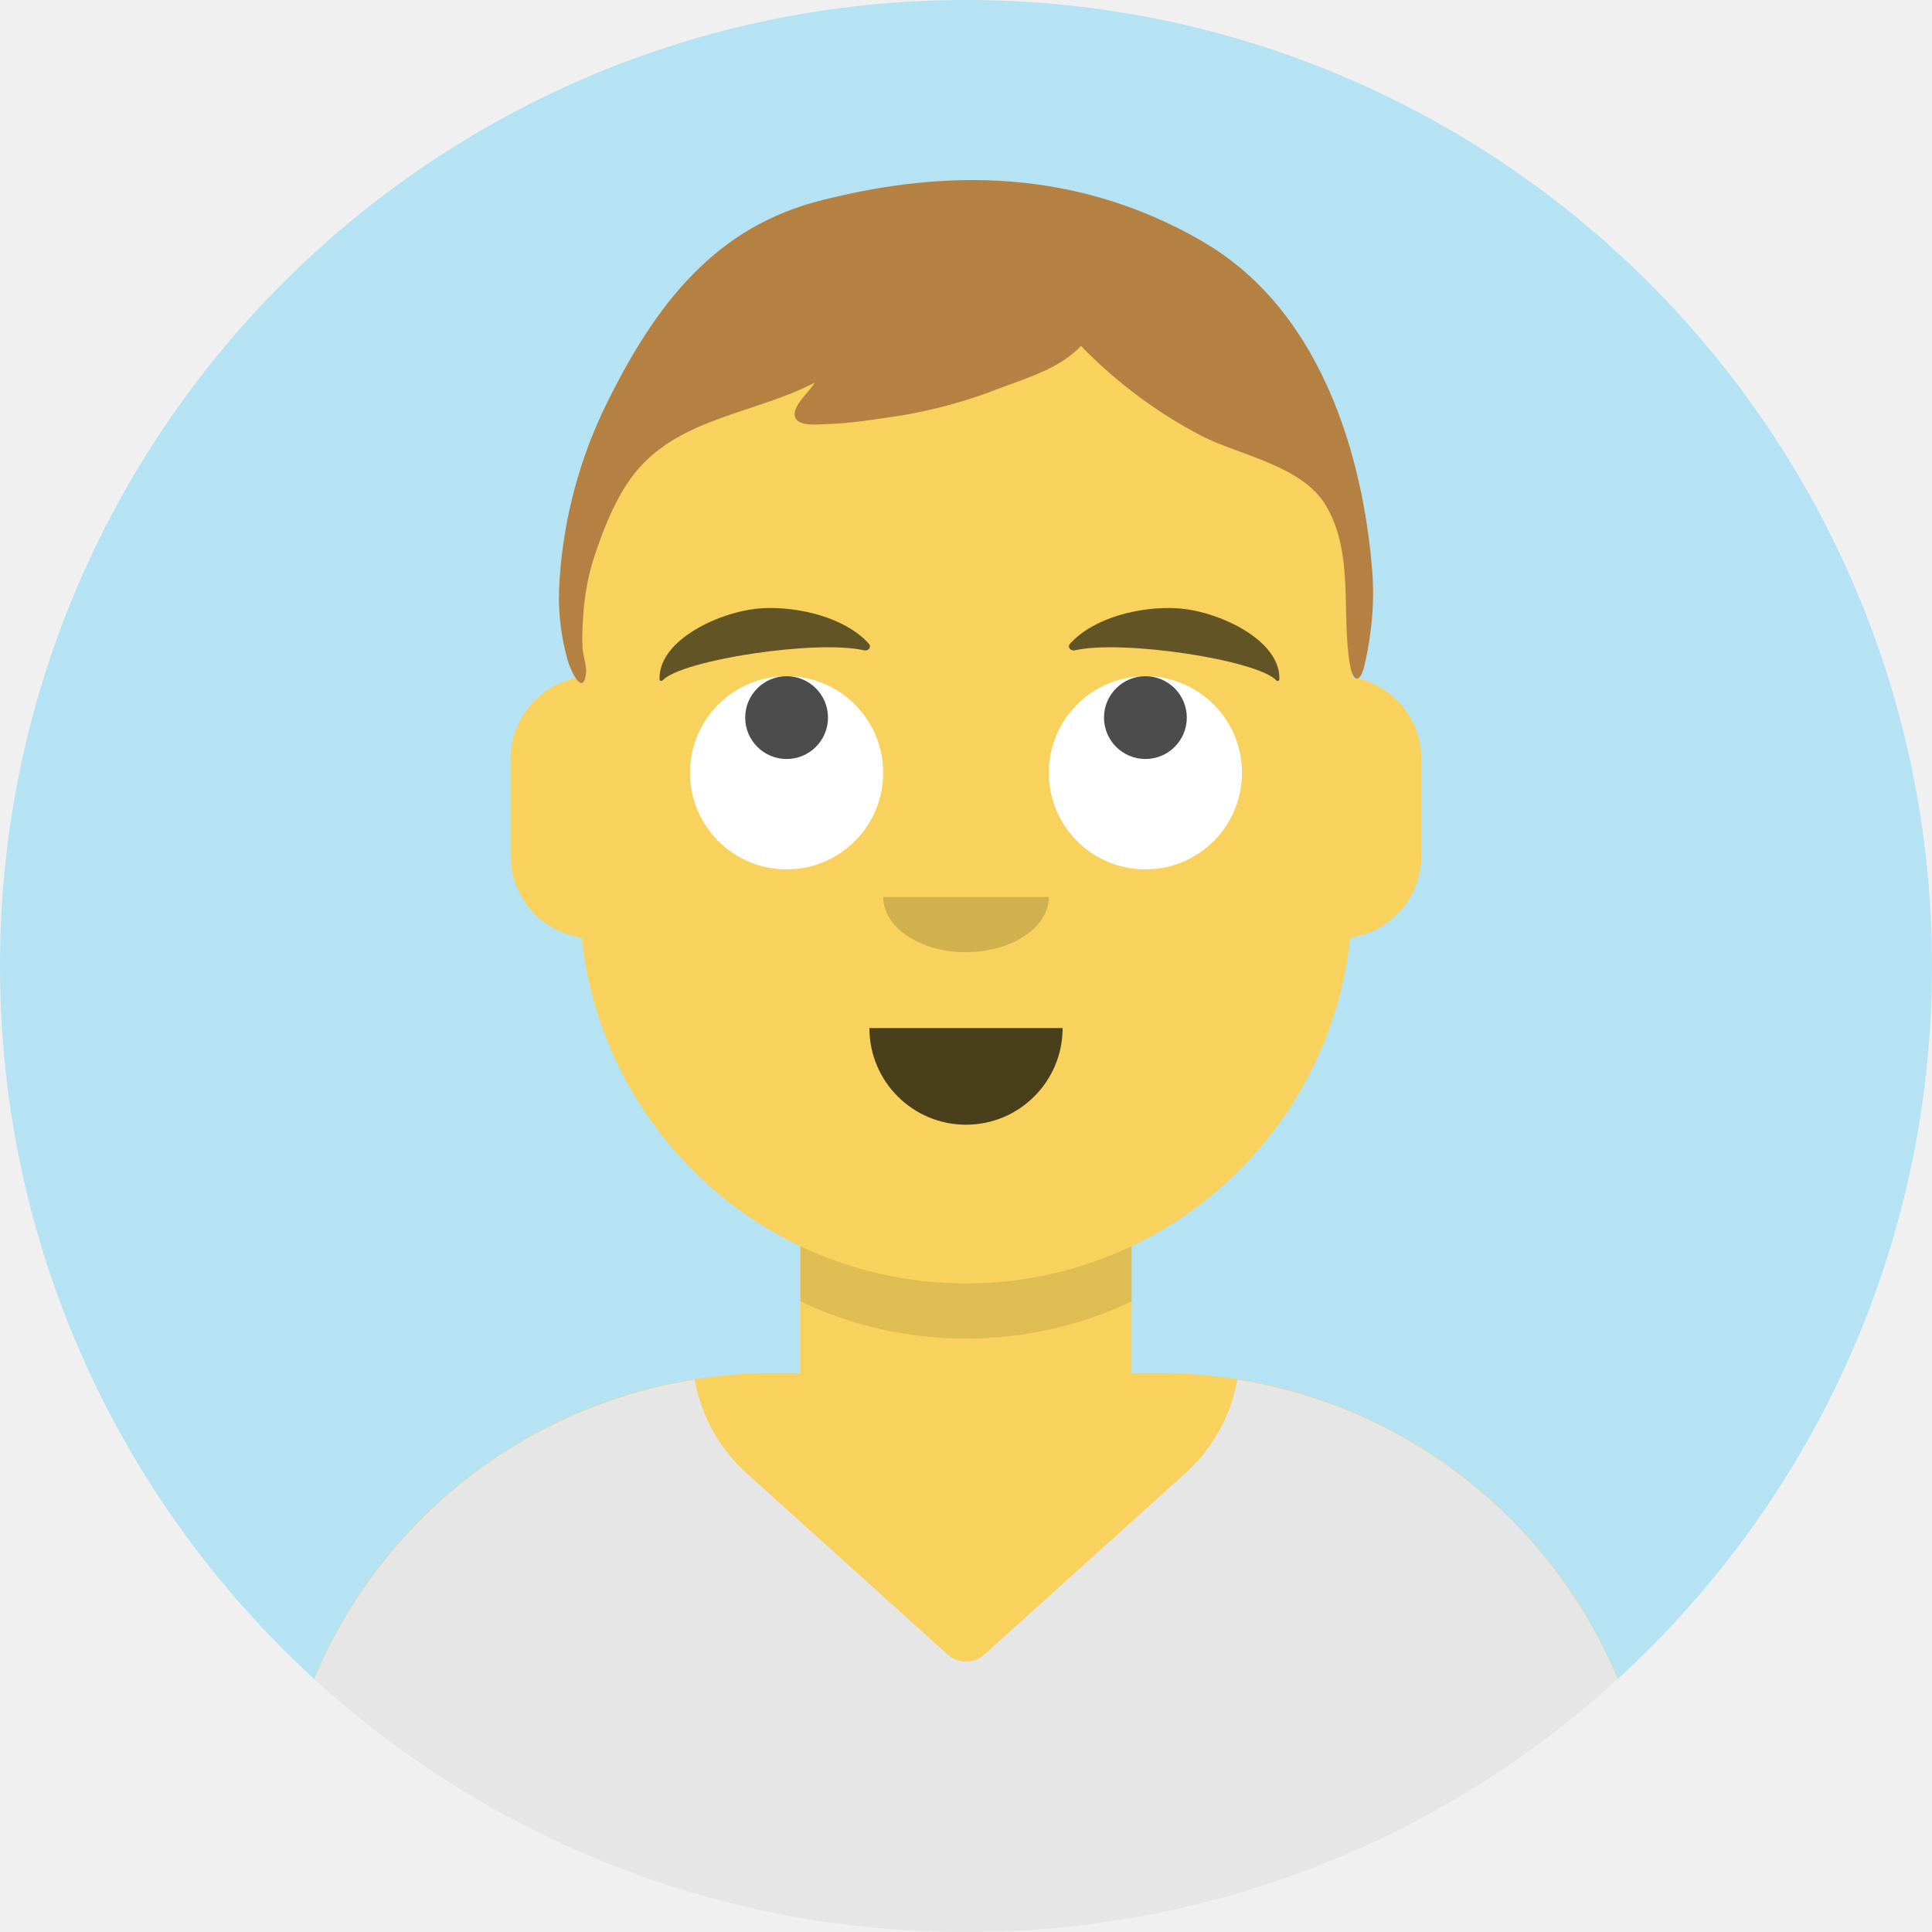
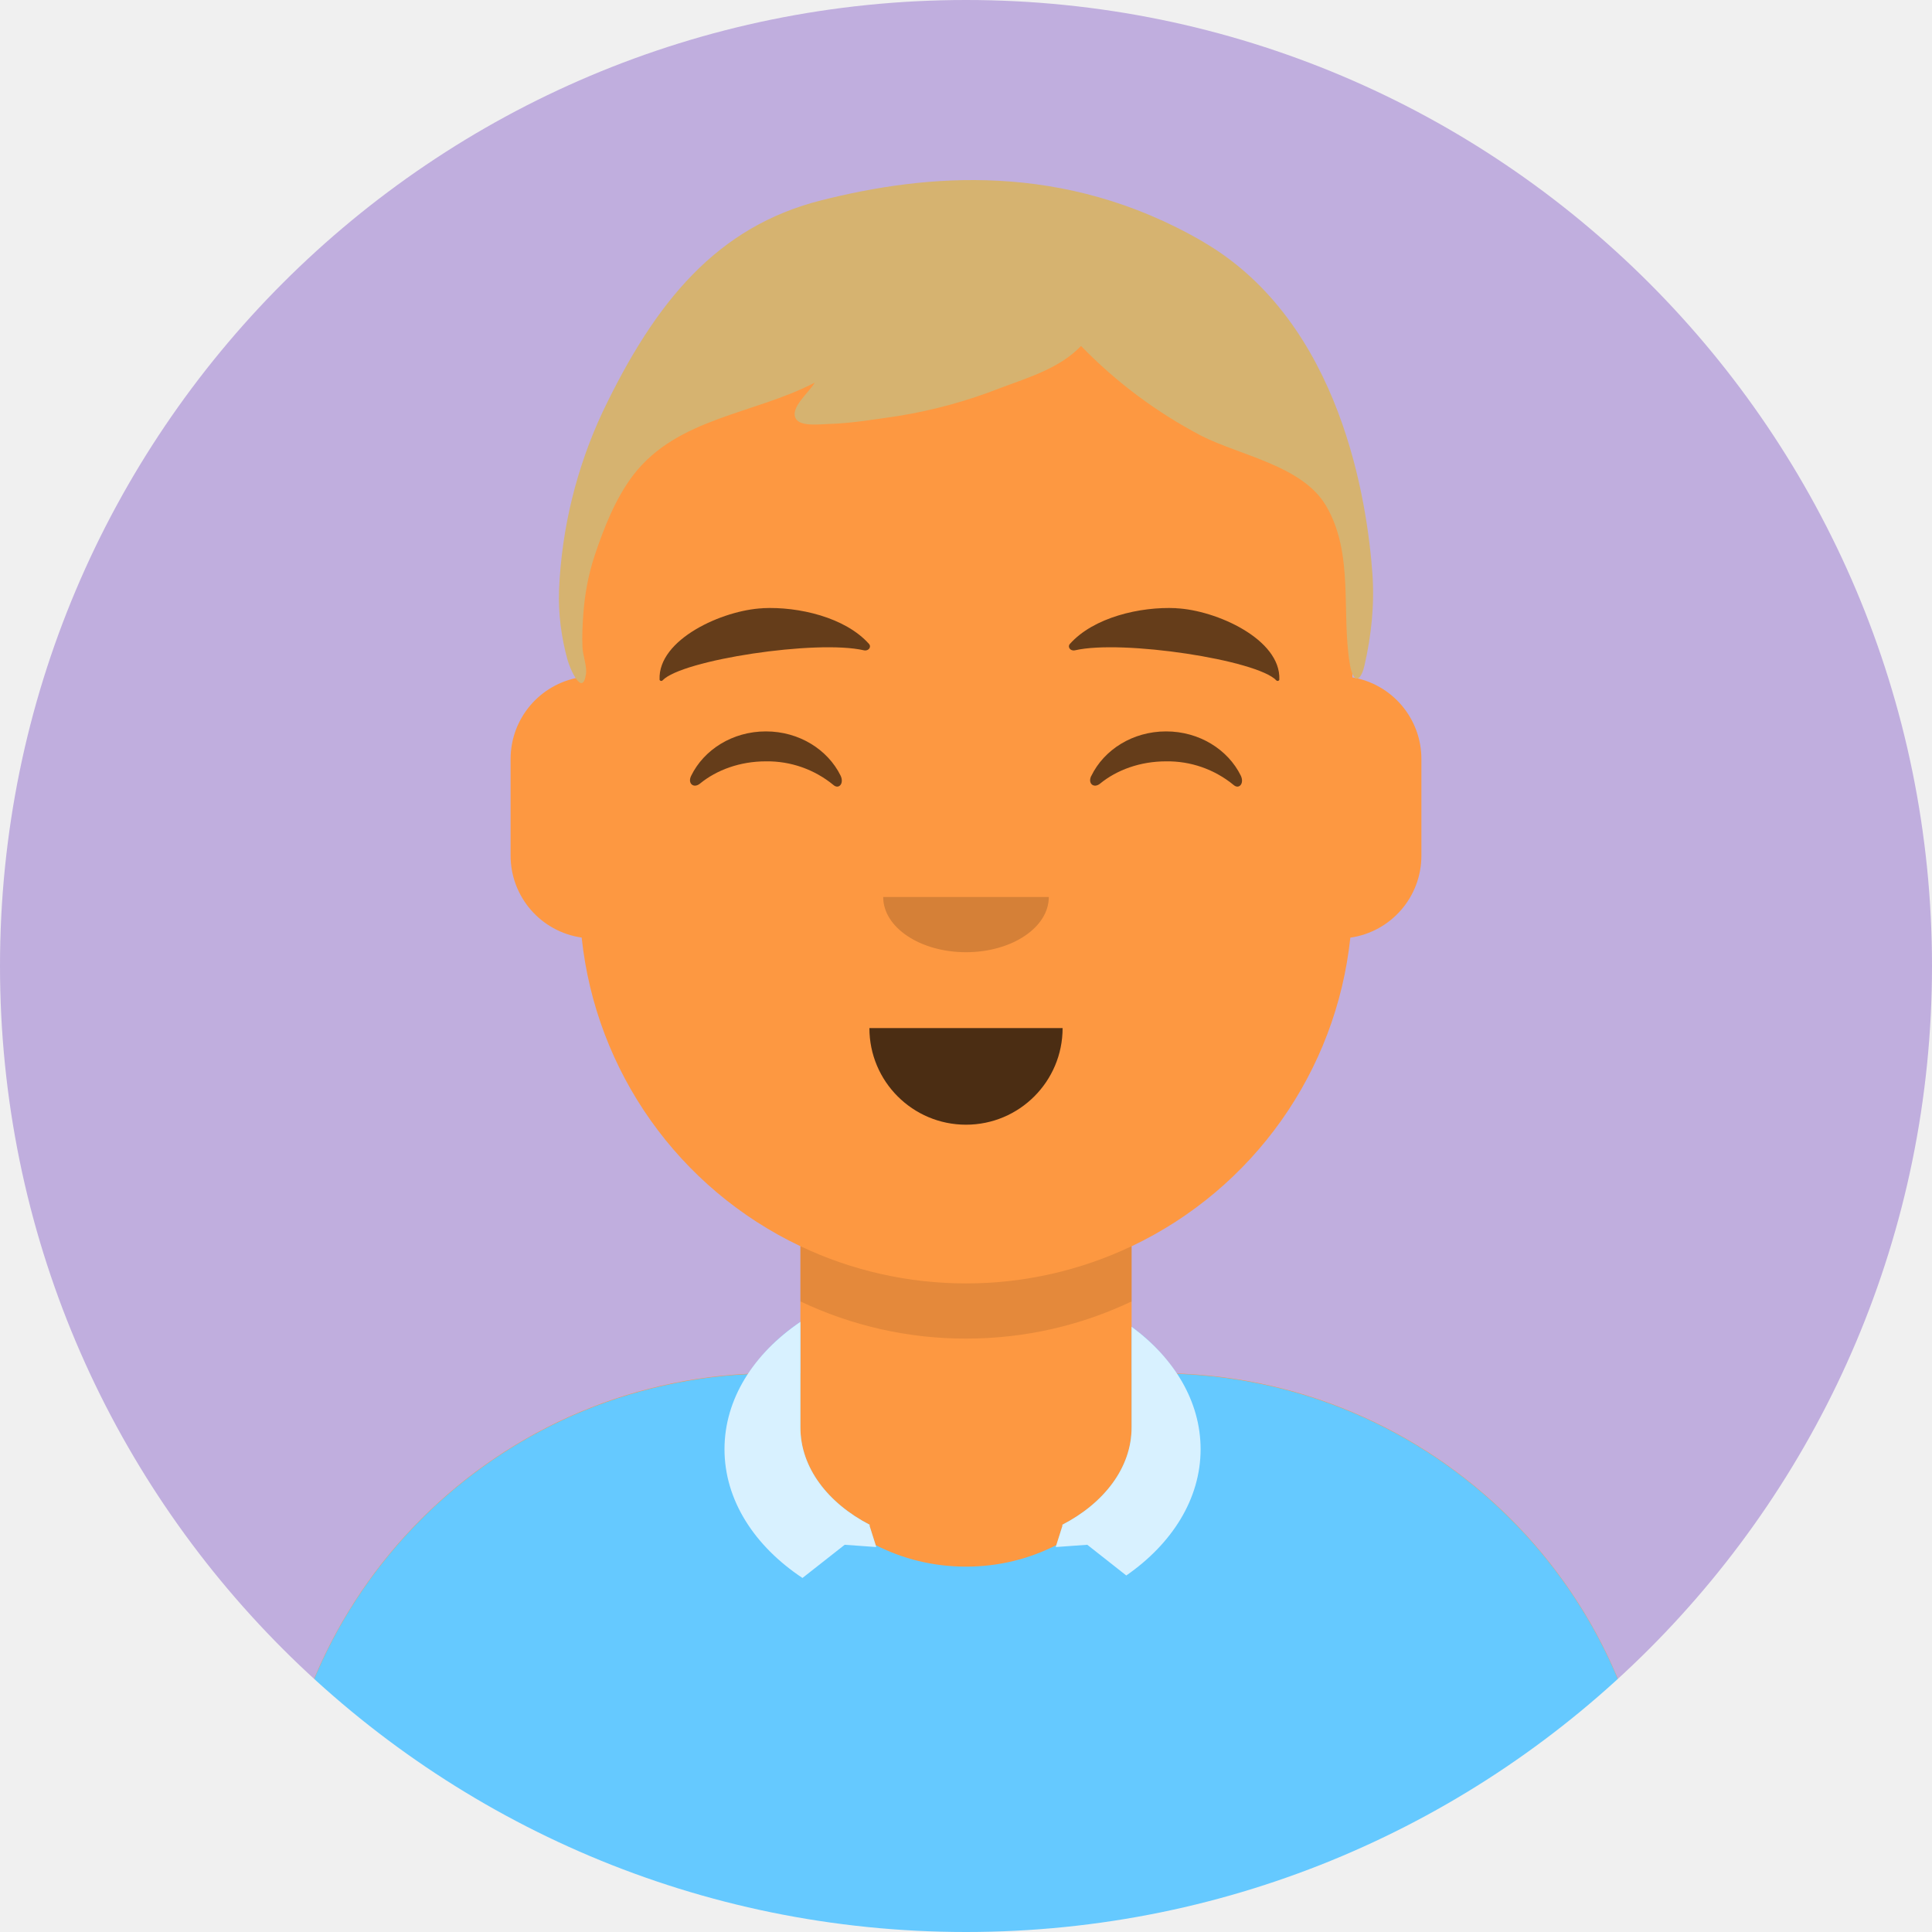
<svg xmlns="http://www.w3.org/2000/svg" viewBox="0 0 280 280" fill="none" shape-rendering="auto">
  <mask id="viewboxMask">
    <rect width="280" height="280" rx="140" ry="140" x="0" y="0" fill="#fff" />
  </mask>
  <g mask="url(#viewboxMask)">
-     <rect fill="#b6e3f4" width="280" height="280" x="0" y="0" />
+     <rect fill="#c0aede" width="280" height="280" x="0" y="0" />
    <g transform="translate(8)">
-       <path d="M132 36a56 56 0 0 0-56 56v6.17A12 12 0 0 0 66 110v14a12 12 0 0 0 10.3 11.88 56.04 56.04 0 0 0 31.7 44.73v18.4h-4a72 72 0 0 0-72 72v9h200v-9a72 72 0 0 0-72-72h-4v-18.39a56.04 56.04 0 0 0 31.7-44.73A12 12 0 0 0 198 124v-14a12 12 0 0 0-10-11.83V92a56 56 0 0 0-56-56Z" fill="#f8d25c" />
+       <path d="M132 36a56 56 0 0 0-56 56v6.17A12 12 0 0 0 66 110v14a12 12 0 0 0 10.3 11.88 56.04 56.04 0 0 0 31.7 44.73v18.4h-4a72 72 0 0 0-72 72v9h200v-9a72 72 0 0 0-72-72h-4v-18.39a56.04 56.04 0 0 0 31.7-44.73A12 12 0 0 0 198 124v-14a12 12 0 0 0-10-11.83V92a56 56 0 0 0-56-56Z" fill="#fd9841" />
      <path d="M108 180.61v8a55.79 55.79 0 0 0 24 5.39c8.59 0 16.73-1.93 24-5.39v-8a55.79 55.79 0 0 1-24 5.39 55.79 55.79 0 0 1-24-5.39Z" fill="#000" fill-opacity=".1" />
      <g transform="translate(0 170)">
-         <path d="M92.68 29.94A72.02 72.02 0 0 0 32 101.05V110h200v-8.95a72.02 72.02 0 0 0-60.68-71.11 23.87 23.87 0 0 1-7.56 13.6l-29.08 26.23a4 4 0 0 1-5.36 0l-29.08-26.23a23.87 23.87 0 0 1-7.56-13.6Z" fill="#e6e6e6" />
+         <path d="M100.37 29.14a27.6 27.6 0 0 1 7.63-7.57v15.3c0 5.83 3.98 10.98 10.08 14.13l-.08.06.9 2.86c3.89 2 8.35 3.13 13.1 3.13s9.21-1.13 13.1-3.13l.9-2.86-.08-.06c6.1-3.15 10.08-8.3 10.08-14.12v-14.6a27.1 27.1 0 0 1 6.6 6.82 72 72 0 0 1 69.4 71.95V110H32v-8.95a72 72 0 0 1 68.37-71.9Z" fill="#65c9ff" />
+         <path d="M108 21.57c-6.77 4.6-11 11.17-11 18.46 0 7.4 4.36 14.05 11.3 18.66l6.12-4.81 4.58.33-1-3.15.08-.06c-6.1-3.15-10.08-8.3-10.08-14.12v-15.3ZM156 36.88c0 5.82-3.98 10.97-10.08 14.12l.08.06-1 3.15 4.58-.33 5.65 4.45c6.63-4.6 10.77-11.1 10.77-18.3 0-6.92-3.82-13.2-10-17.75v14.6Z" fill="#fff" fill-opacity=".75" />
      </g>
      <g transform="translate(78 134)">
        <path fill-rule="evenodd" clip-rule="evenodd" d="M40 15a14 14 0 1 0 28 0" fill="#000" fill-opacity=".7" />
      </g>
      <g transform="translate(104 122)">
        <path fill-rule="evenodd" clip-rule="evenodd" d="M16 8c0 4.42 5.37 8 12 8s12-3.58 12-8" fill="#000" fill-opacity=".16" />
      </g>
      <g transform="translate(76 90)">
-         <path d="M44 22a14 14 0 1 1-28 0 14 14 0 0 1 28 0ZM96 22a14 14 0 1 1-28 0 14 14 0 0 1 28 0Z" fill="#fff" />
-         <path d="M36 14a6 6 0 1 1-12 0 6 6 0 0 1 12 0ZM88 14a6 6 0 1 1-12 0 6 6 0 0 1 12 0Z" fill="#000" fill-opacity=".7" />
+         <path d="M16.16 22.45c1.85-3.8 6-6.45 10.84-6.45 4.81 0 8.96 2.63 10.82 6.4.55 1.13-.24 2.05-1.03 1.37a15.05 15.05 0 0 0-9.8-3.43c-3.73 0-7.12 1.24-9.55 3.23-.9.73-1.82-.01-1.28-1.12ZM74.16 22.45c1.85-3.8 6-6.45 10.84-6.45 4.81 0 8.96 2.63 10.82 6.4.55 1.13-.24 2.05-1.03 1.37a15.05 15.05 0 0 0-9.8-3.43c-3.74 0-7.13 1.24-9.56 3.23-.9.73-1.82-.01-1.28-1.12Z" fill-rule="evenodd" clip-rule="evenodd" fill="#000" fill-opacity=".6" />
      </g>
      <g transform="translate(76 82)">
        <path d="M26.55 6.15c-5.8.27-15.2 4.49-14.96 10.34.01.18.3.27.43.12 2.76-2.96 22.32-5.95 29.2-4.36.64.14 1.12-.48.72-.93-3.43-3.85-10.2-5.43-15.4-5.18ZM86.45 6.15c5.8.27 15.2 4.49 14.96 10.34-.01.18-.3.27-.43.12-2.76-2.96-22.32-5.95-29.2-4.36-.64.14-1.12-.48-.72-.93 3.43-3.85 10.2-5.43 15.4-5.18Z" fill-rule="evenodd" clip-rule="evenodd" fill="#000" fill-opacity=".6" />
      </g>
      <g transform="translate(-1)">
-         <path fill-rule="evenodd" clip-rule="evenodd" d="M167.3 35c-20.18-11.7-40.17-9.78-55.26-5.97-15.1 3.8-24.02 14.62-31.68 30.62a67.68 67.68 0 0 0-6.34 25.83c-.13 3.41.33 6.94 1.25 10.22.33 1.2 2.15 5.39 2.65 2 .17-1.12-.44-2.67-.5-3.86-.08-1.57 0-3.16.11-4.73.2-2.92.73-5.8 1.65-8.59 1.33-3.98 3.02-8.3 5.6-11.67 6.4-8.33 17.49-8.8 26.29-13.39-.77 1.4-3.7 3.68-2.7 5.27.71 1.1 3.38.76 4.65.72 3.35-.09 6.72-.67 10.02-1.14a71.5 71.5 0 0 0 15-4.1c4.02-1.5 8.61-2.88 11.63-6.07a68.67 68.67 0 0 0 17.4 13c5.62 2.88 14.68 4.32 18.11 10.16 4.07 6.91 2.2 15.4 3.44 22.9.47 2.85 1.54 2.79 2.13.24 1-4.33 1.47-8.83 1.15-13.28-.72-10.05-4.4-36.45-24.6-48.15Z" fill="#b58143" />
+         <path fill-rule="evenodd" clip-rule="evenodd" d="M167.3 35c-20.18-11.7-40.17-9.78-55.26-5.97-15.1 3.8-24.02 14.62-31.68 30.62a67.68 67.68 0 0 0-6.34 25.83c-.13 3.41.33 6.94 1.25 10.22.33 1.2 2.15 5.39 2.65 2 .17-1.12-.44-2.67-.5-3.86-.08-1.57 0-3.16.11-4.73.2-2.92.73-5.8 1.65-8.59 1.33-3.98 3.02-8.3 5.6-11.67 6.4-8.33 17.49-8.8 26.29-13.39-.77 1.4-3.7 3.68-2.7 5.27.71 1.1 3.38.76 4.65.72 3.35-.09 6.72-.67 10.02-1.14a71.5 71.5 0 0 0 15-4.1c4.02-1.5 8.61-2.88 11.63-6.07a68.67 68.67 0 0 0 17.4 13c5.62 2.88 14.68 4.32 18.11 10.16 4.07 6.91 2.2 15.4 3.44 22.9.47 2.85 1.54 2.79 2.13.24 1-4.33 1.47-8.83 1.15-13.28-.72-10.05-4.4-36.45-24.6-48.15Z" fill="#d6b370" />
      </g>
      <g transform="translate(49 72)" />
      <g transform="translate(62 42)" />
    </g>
  </g>
</svg>
